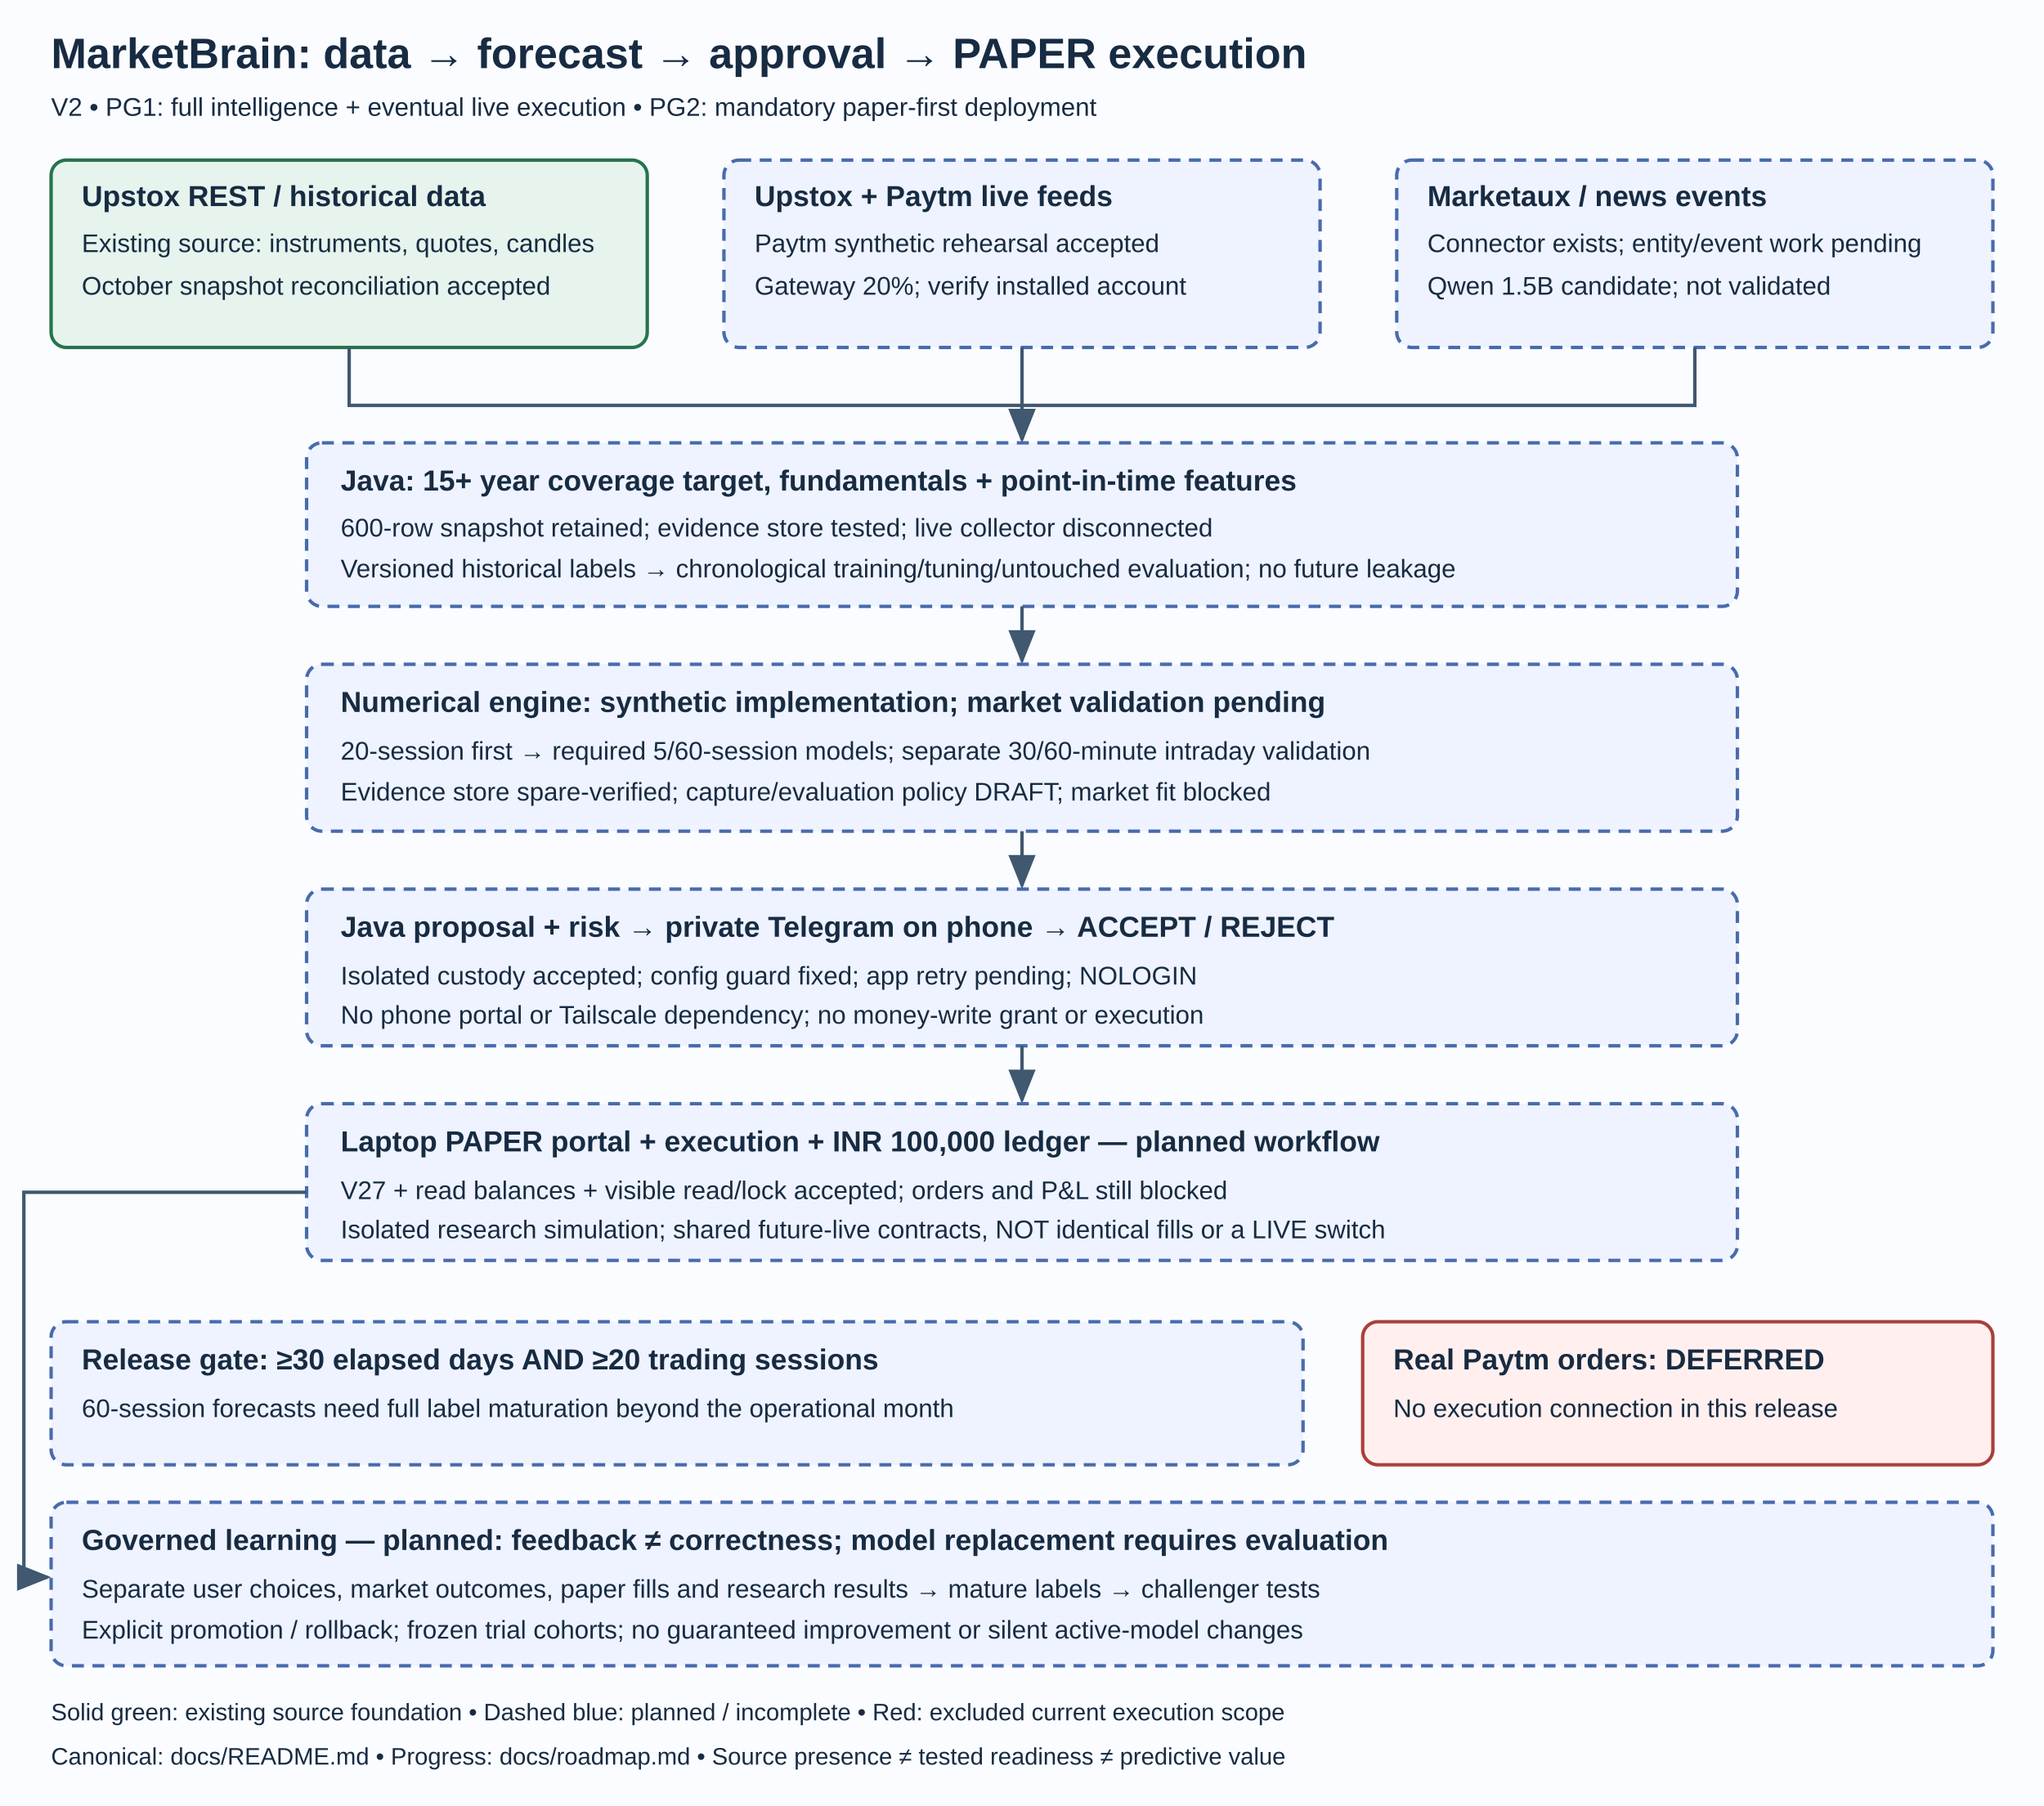
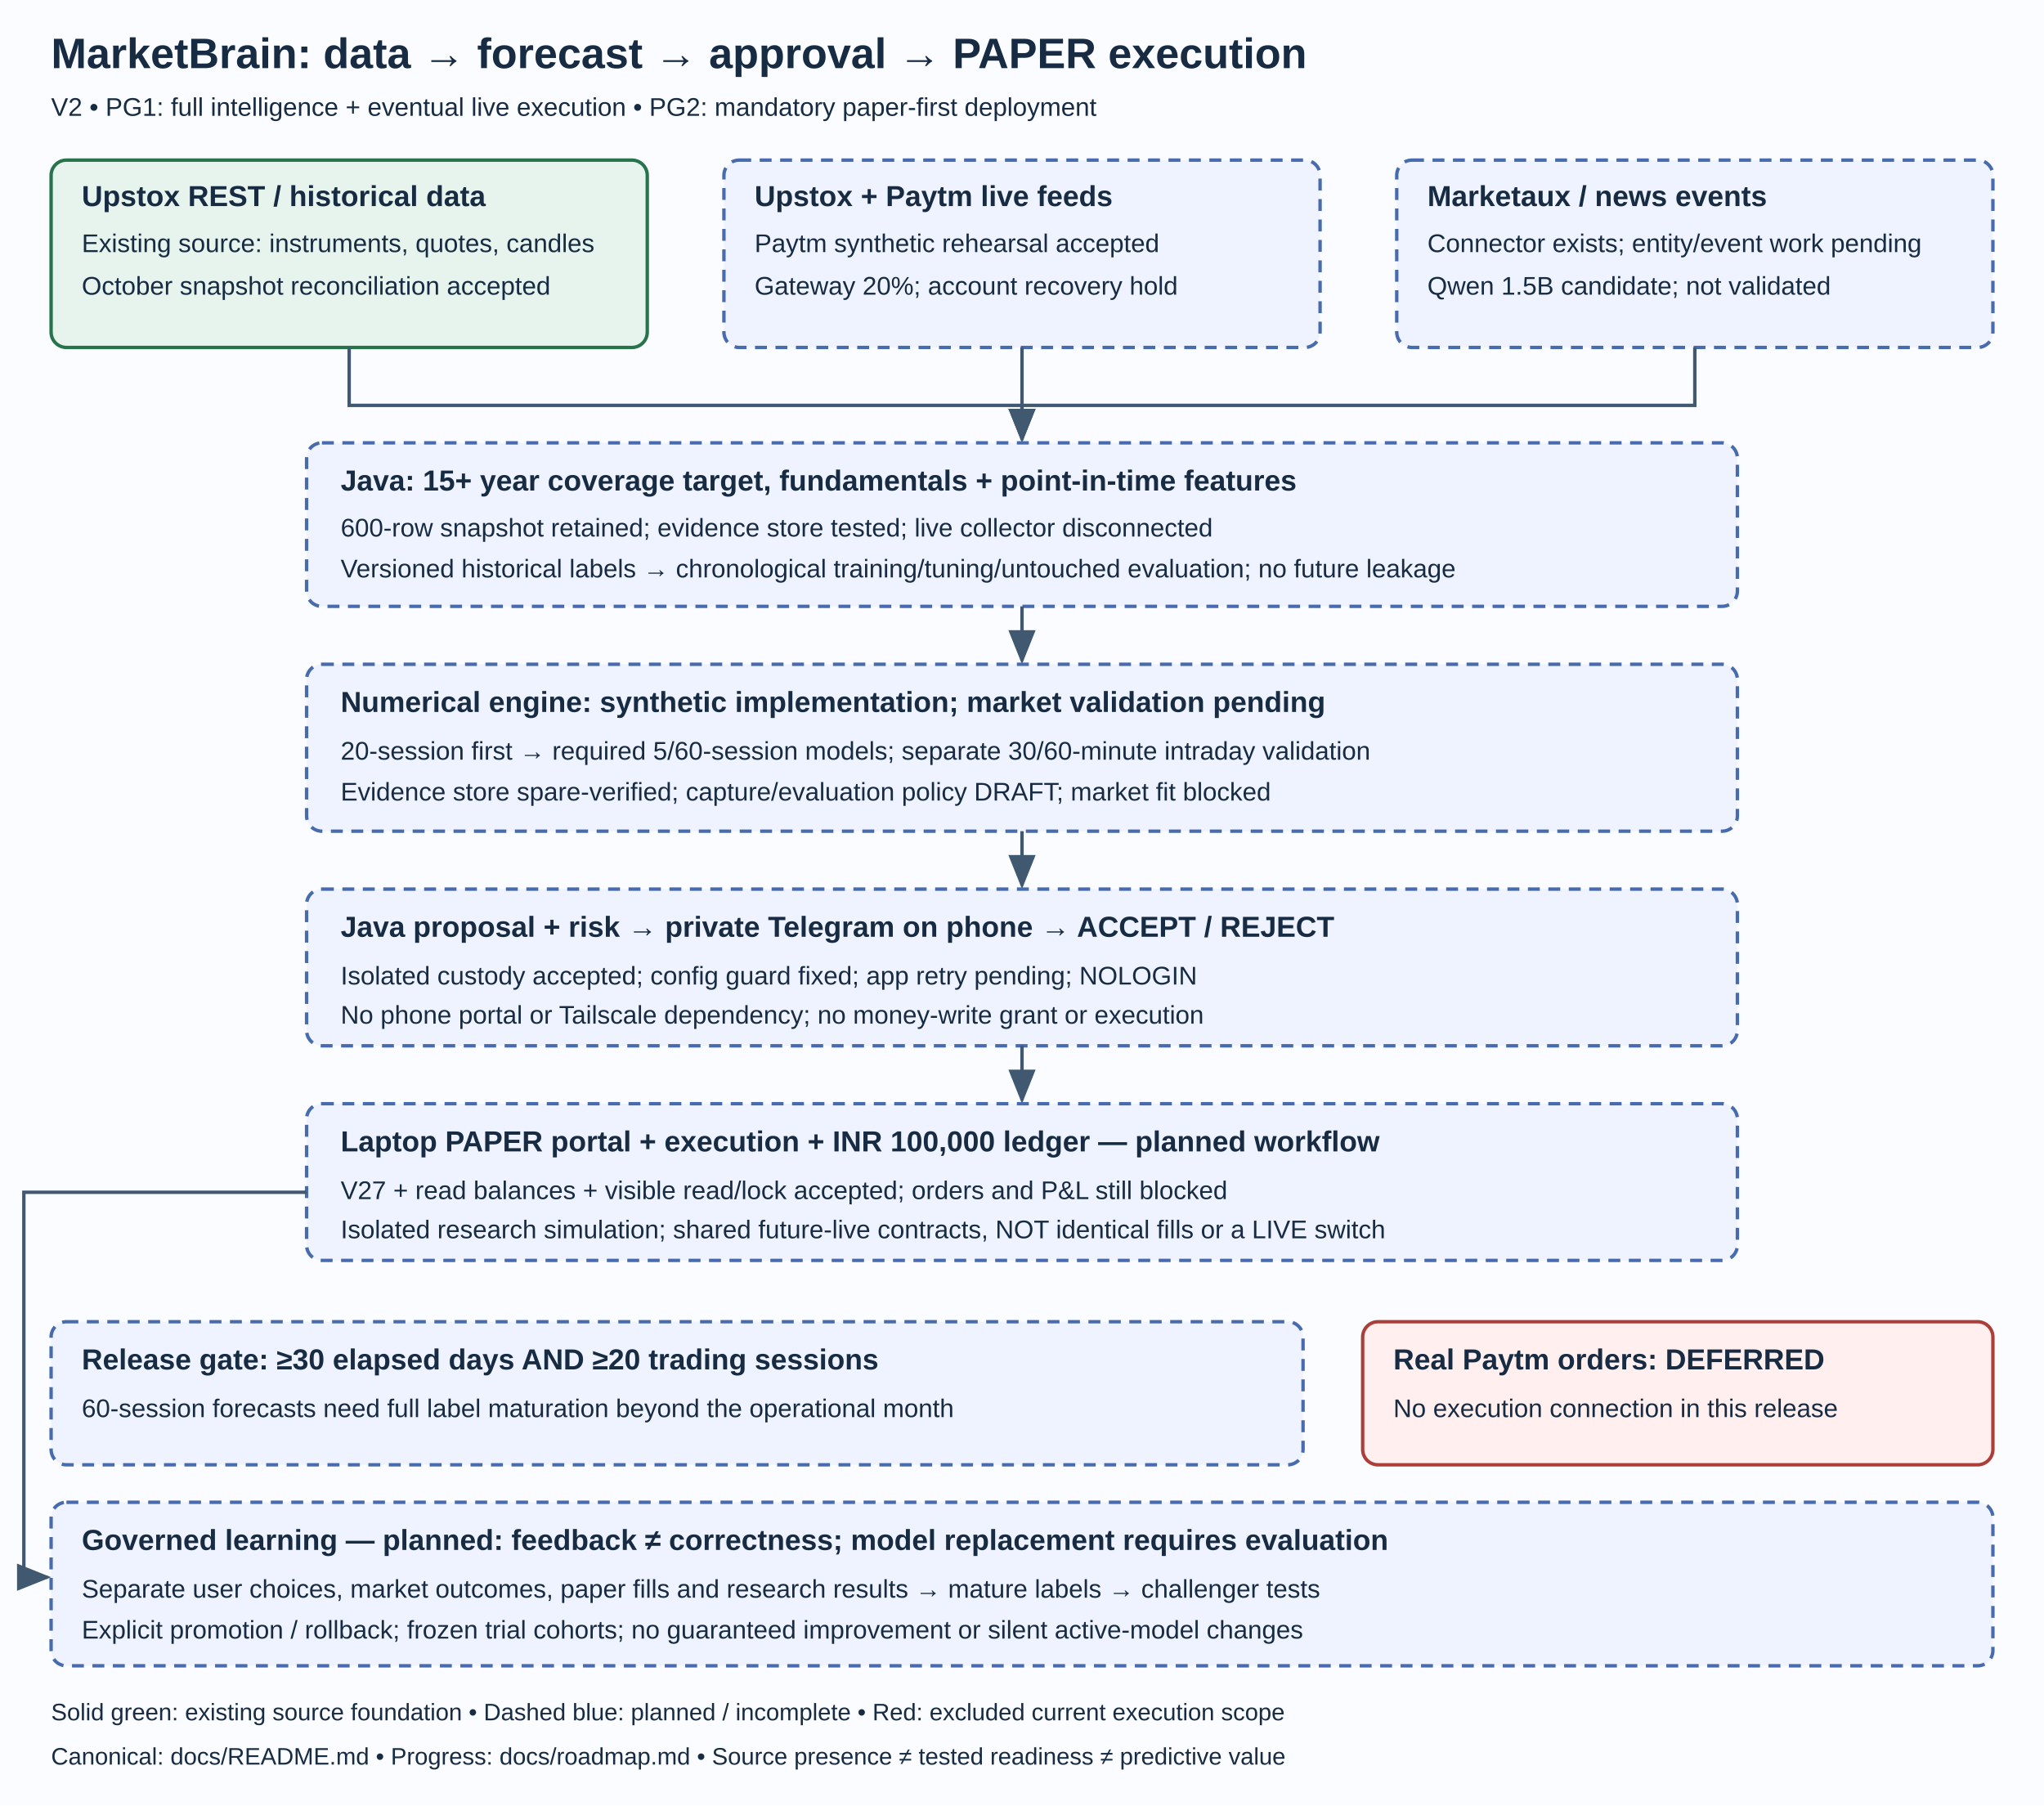
<svg xmlns="http://www.w3.org/2000/svg" width="1200" height="1060" viewBox="0 0 1200 1060" role="img" aria-labelledby="title desc">
  <defs>
    <marker id="arrow" markerWidth="10" markerHeight="8" refX="9" refY="4" orient="auto">
      <path d="M0,0 L10,4 L0,8 Z" fill="#405870" />
    </marker>
    <style>
      text { font-family: Arial, sans-serif; fill: #172b42; }
      .heading { font-size: 25px; font-weight: bold; }
      .label { font-size: 17px; font-weight: bold; }
      .body { font-size: 15px; }
      .small { font-size: 14px; }
      .existing { fill: #e6f4ed; stroke: #26734c; stroke-width: 2; }
      .planned { fill: #eef3ff; stroke: #486bad; stroke-width: 2; stroke-dasharray: 7 5; }
      .blocked { fill: #fff0ef; stroke: #ab3e38; stroke-width: 2; }
      .line { fill: none; stroke: #405870; stroke-width: 2; marker-end: url(#arrow); }
    </style>
  </defs>
  <rect width="1200" height="1060" fill="#fafcff" />
  <text x="30" y="40" class="heading">MarketBrain: data → forecast → approval → PAPER execution</text>
  <text x="30" y="68" class="body">V2 • PG1: full intelligence + eventual live execution • PG2: mandatory paper-first deployment</text>
  <rect x="30" y="94" width="350" height="110" rx="9" class="existing" />
  <text x="48" y="121" class="label">Upstox REST / historical data</text>
  <text x="48" y="148" class="body">Existing source: instruments, quotes, candles</text>
  <text x="48" y="173" class="body">October snapshot reconciliation accepted</text>
  <rect x="425" y="94" width="350" height="110" rx="9" class="planned" />
  <text x="443" y="121" class="label">Upstox + Paytm live feeds</text>
  <text x="443" y="148" class="body">Paytm synthetic rehearsal accepted</text>
-   <text x="443" y="173" class="body">Gateway 20%; verify installed account</text>
+   <text x="443" y="173" class="body">Gateway 20%; account recovery hold</text>
  <rect x="820" y="94" width="350" height="110" rx="9" class="planned" />
  <text x="838" y="121" class="label">Marketaux / news events</text>
  <text x="838" y="148" class="body">Connector exists; entity/event work pending</text>
  <text x="838" y="173" class="body">Qwen 1.5B candidate; not validated</text>
  <path d="M205 204 V238 H600 V258" class="line" />
  <path d="M600 204 V258" class="line" />
  <path d="M995 204 V238 H600" fill="none" stroke="#405870" stroke-width="2" />
  <rect x="180" y="260" width="840" height="96" rx="9" class="planned" />
  <text x="200" y="288" class="label">Java: 15+ year coverage target, fundamentals + point-in-time features</text>
  <text x="200" y="315" class="body">600-row snapshot retained; evidence store tested; live collector disconnected</text>
  <text x="200" y="339" class="body">Versioned historical labels → chronological training/tuning/untouched evaluation; no future leakage</text>
  <path d="M600 356 V388" class="line" />
  <rect x="180" y="390" width="840" height="98" rx="9" class="planned" />
  <text x="200" y="418" class="label">Numerical engine: synthetic implementation; market validation pending</text>
  <text x="200" y="446" class="body">20-session first → required 5/60-session models; separate 30/60-minute intraday validation</text>
  <text x="200" y="470" class="body">Evidence store spare-verified; capture/evaluation policy DRAFT; market fit blocked</text>
  <path d="M600 488 V520" class="line" />
  <rect x="180" y="522" width="840" height="92" rx="9" class="planned" />
  <text x="200" y="550" class="label">Java proposal + risk → private Telegram on phone → ACCEPT / REJECT</text>
  <text x="200" y="578" class="body">Isolated custody accepted; config guard fixed; app retry pending; NOLOGIN</text>
  <text x="200" y="601" class="body">No phone portal or Tailscale dependency; no money-write grant or execution</text>
  <path d="M600 614 V646" class="line" />
  <rect x="180" y="648" width="840" height="92" rx="9" class="planned" />
  <text x="200" y="676" class="label">Laptop PAPER portal + execution + INR 100,000 ledger — planned workflow</text>
  <text x="200" y="704" class="body">V27 + read balances + visible read/lock accepted; orders and P&amp;L still blocked</text>
  <text x="200" y="727" class="body">Isolated research simulation; shared future-live contracts, NOT identical fills or a LIVE switch</text>
  <rect x="30" y="776" width="735" height="84" rx="9" class="planned" />
  <text x="48" y="804" class="label">Release gate: ≥30 elapsed days AND ≥20 trading sessions</text>
  <text x="48" y="832" class="body">60-session forecasts need full label maturation beyond the operational month</text>
  <rect x="800" y="776" width="370" height="84" rx="9" class="blocked" />
  <text x="818" y="804" class="label">Real Paytm orders: DEFERRED</text>
  <text x="818" y="832" class="body">No execution connection in this release</text>
  <path d="M180 700 H14 V926 H28" class="line" />
  <rect x="30" y="882" width="1140" height="96" rx="9" class="planned" />
  <text x="48" y="910" class="label">Governed learning — planned: feedback ≠ correctness; model replacement requires evaluation</text>
  <text x="48" y="938" class="body">Separate user choices, market outcomes, paper fills and research results → mature labels → challenger tests</text>
  <text x="48" y="962" class="body">Explicit promotion / rollback; frozen trial cohorts; no guaranteed improvement or silent active-model changes</text>
  <text x="30" y="1010" class="small">Solid green: existing source foundation • Dashed blue: planned / incomplete • Red: excluded current execution scope</text>
  <text x="30" y="1036" class="small">Canonical: docs/README.md • Progress: docs/roadmap.md • Source presence ≠ tested readiness ≠ predictive value</text>
</svg>
